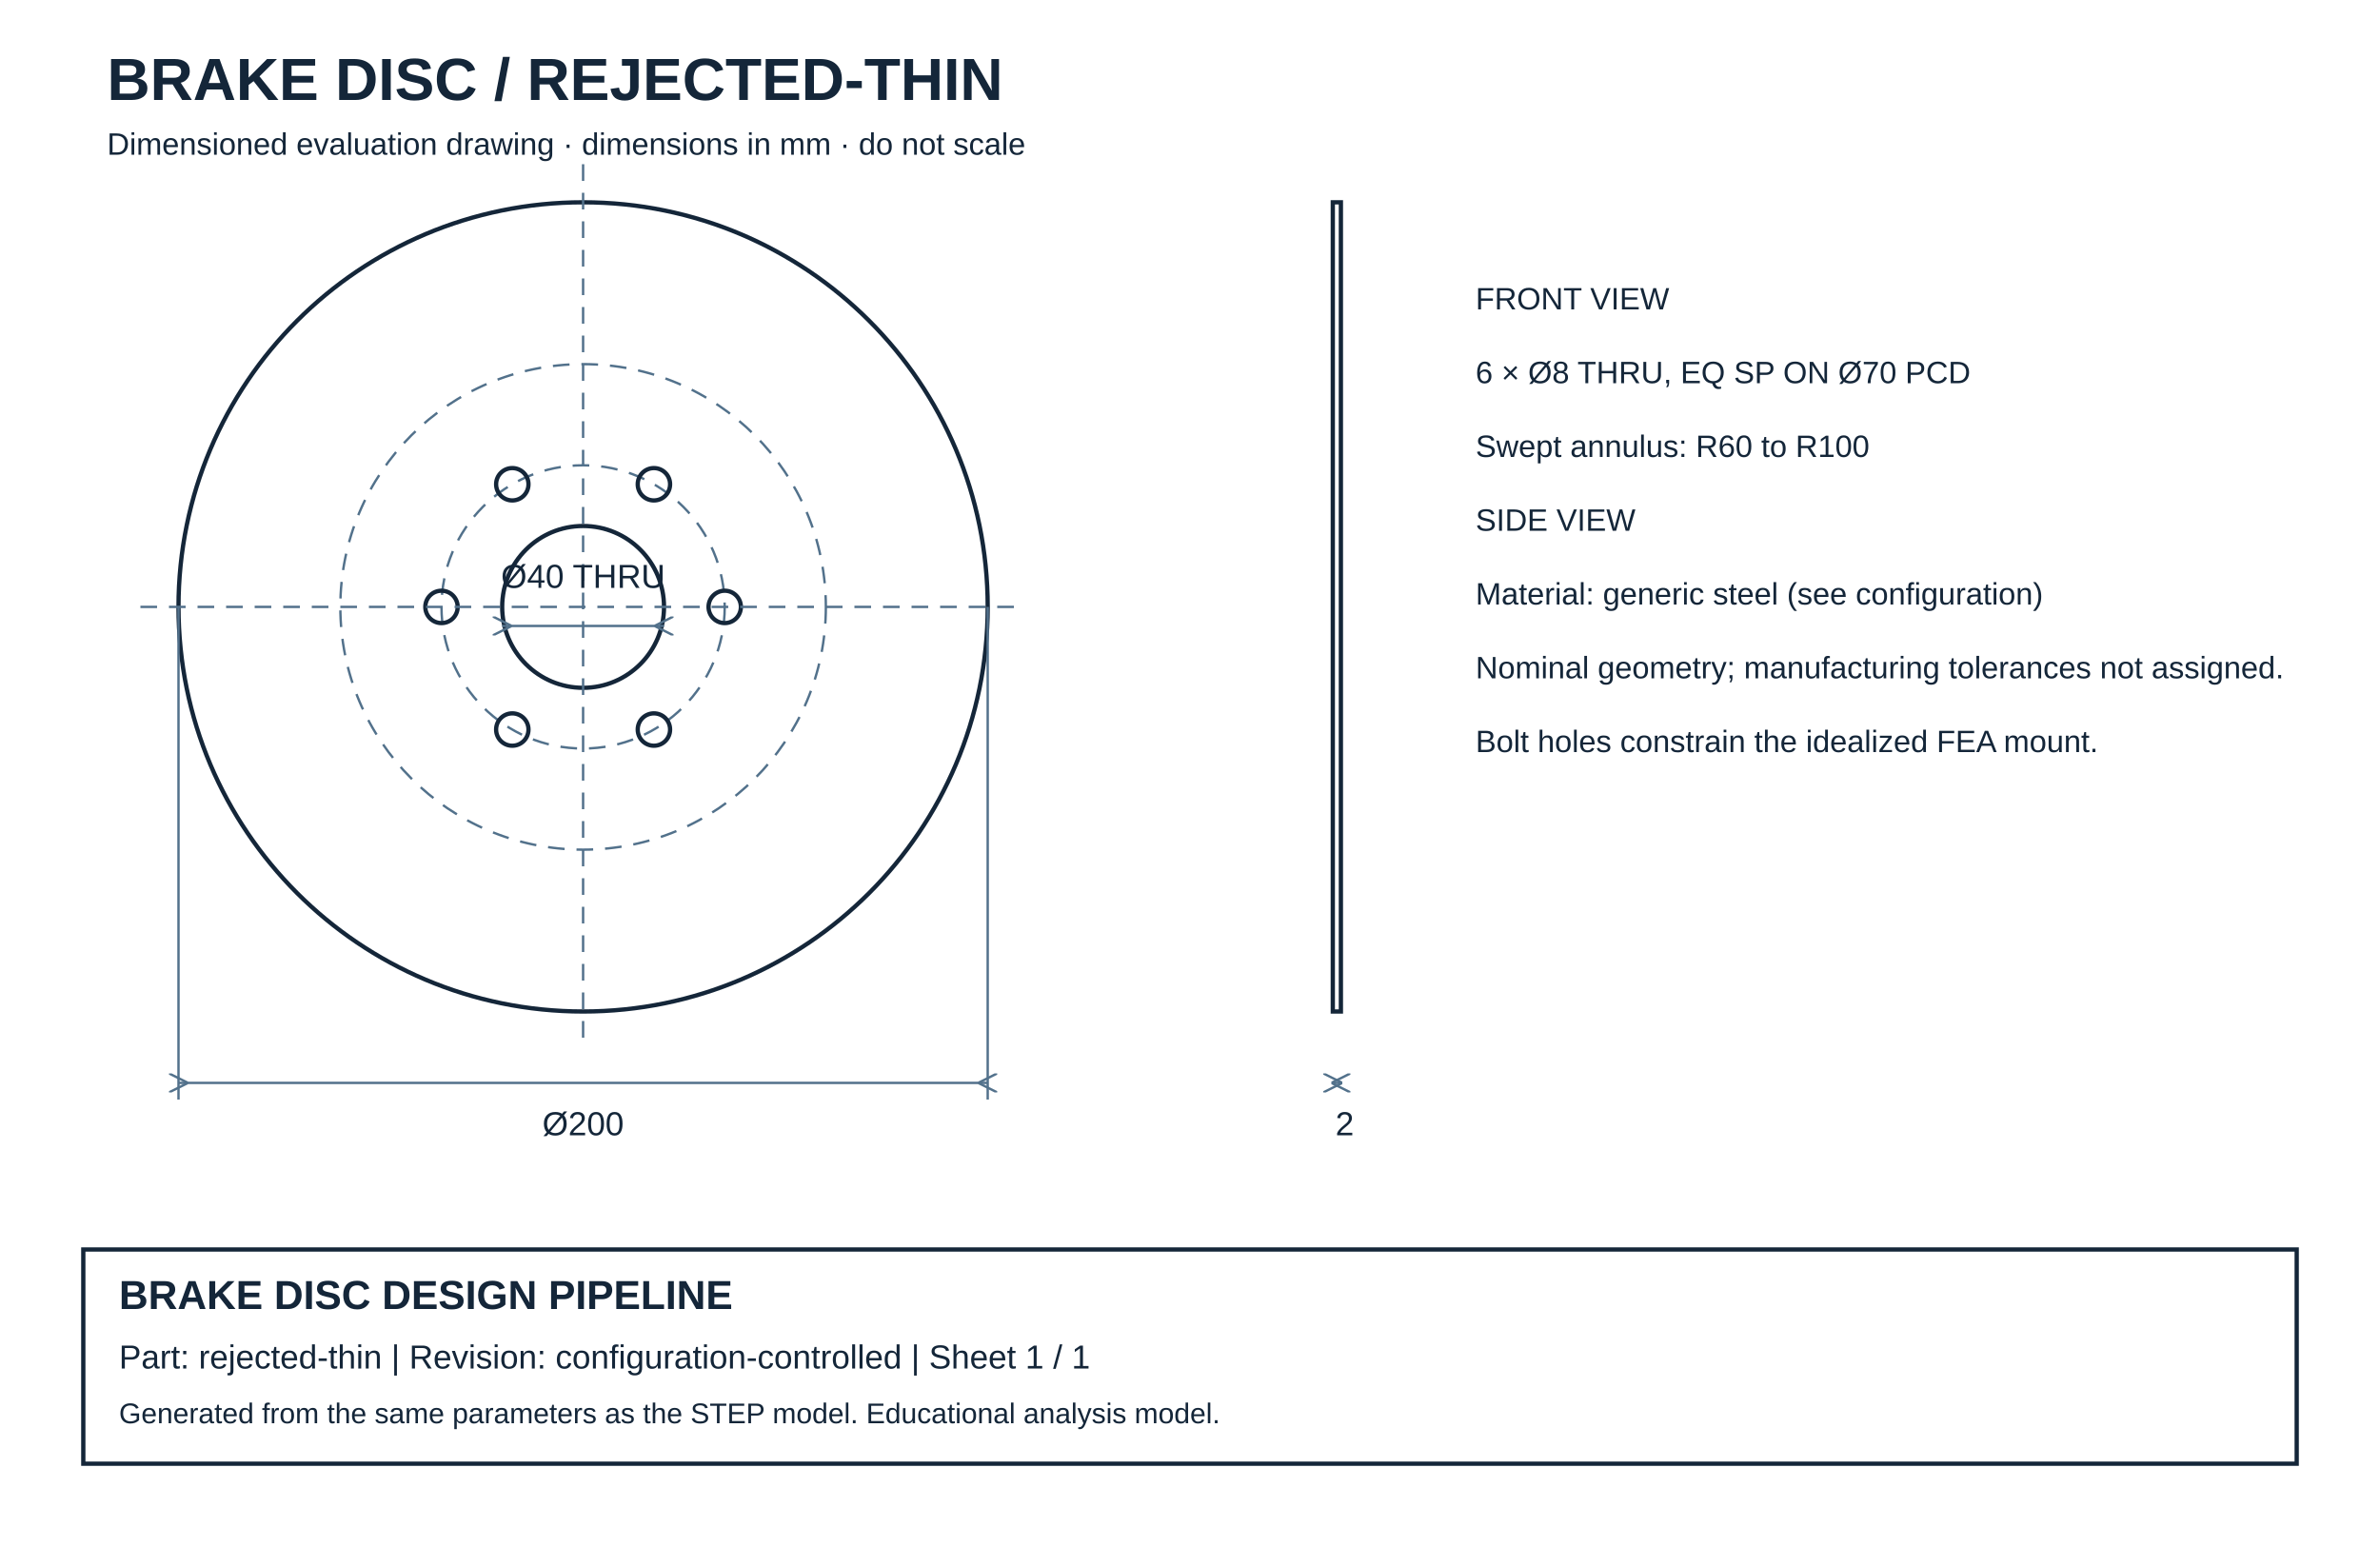
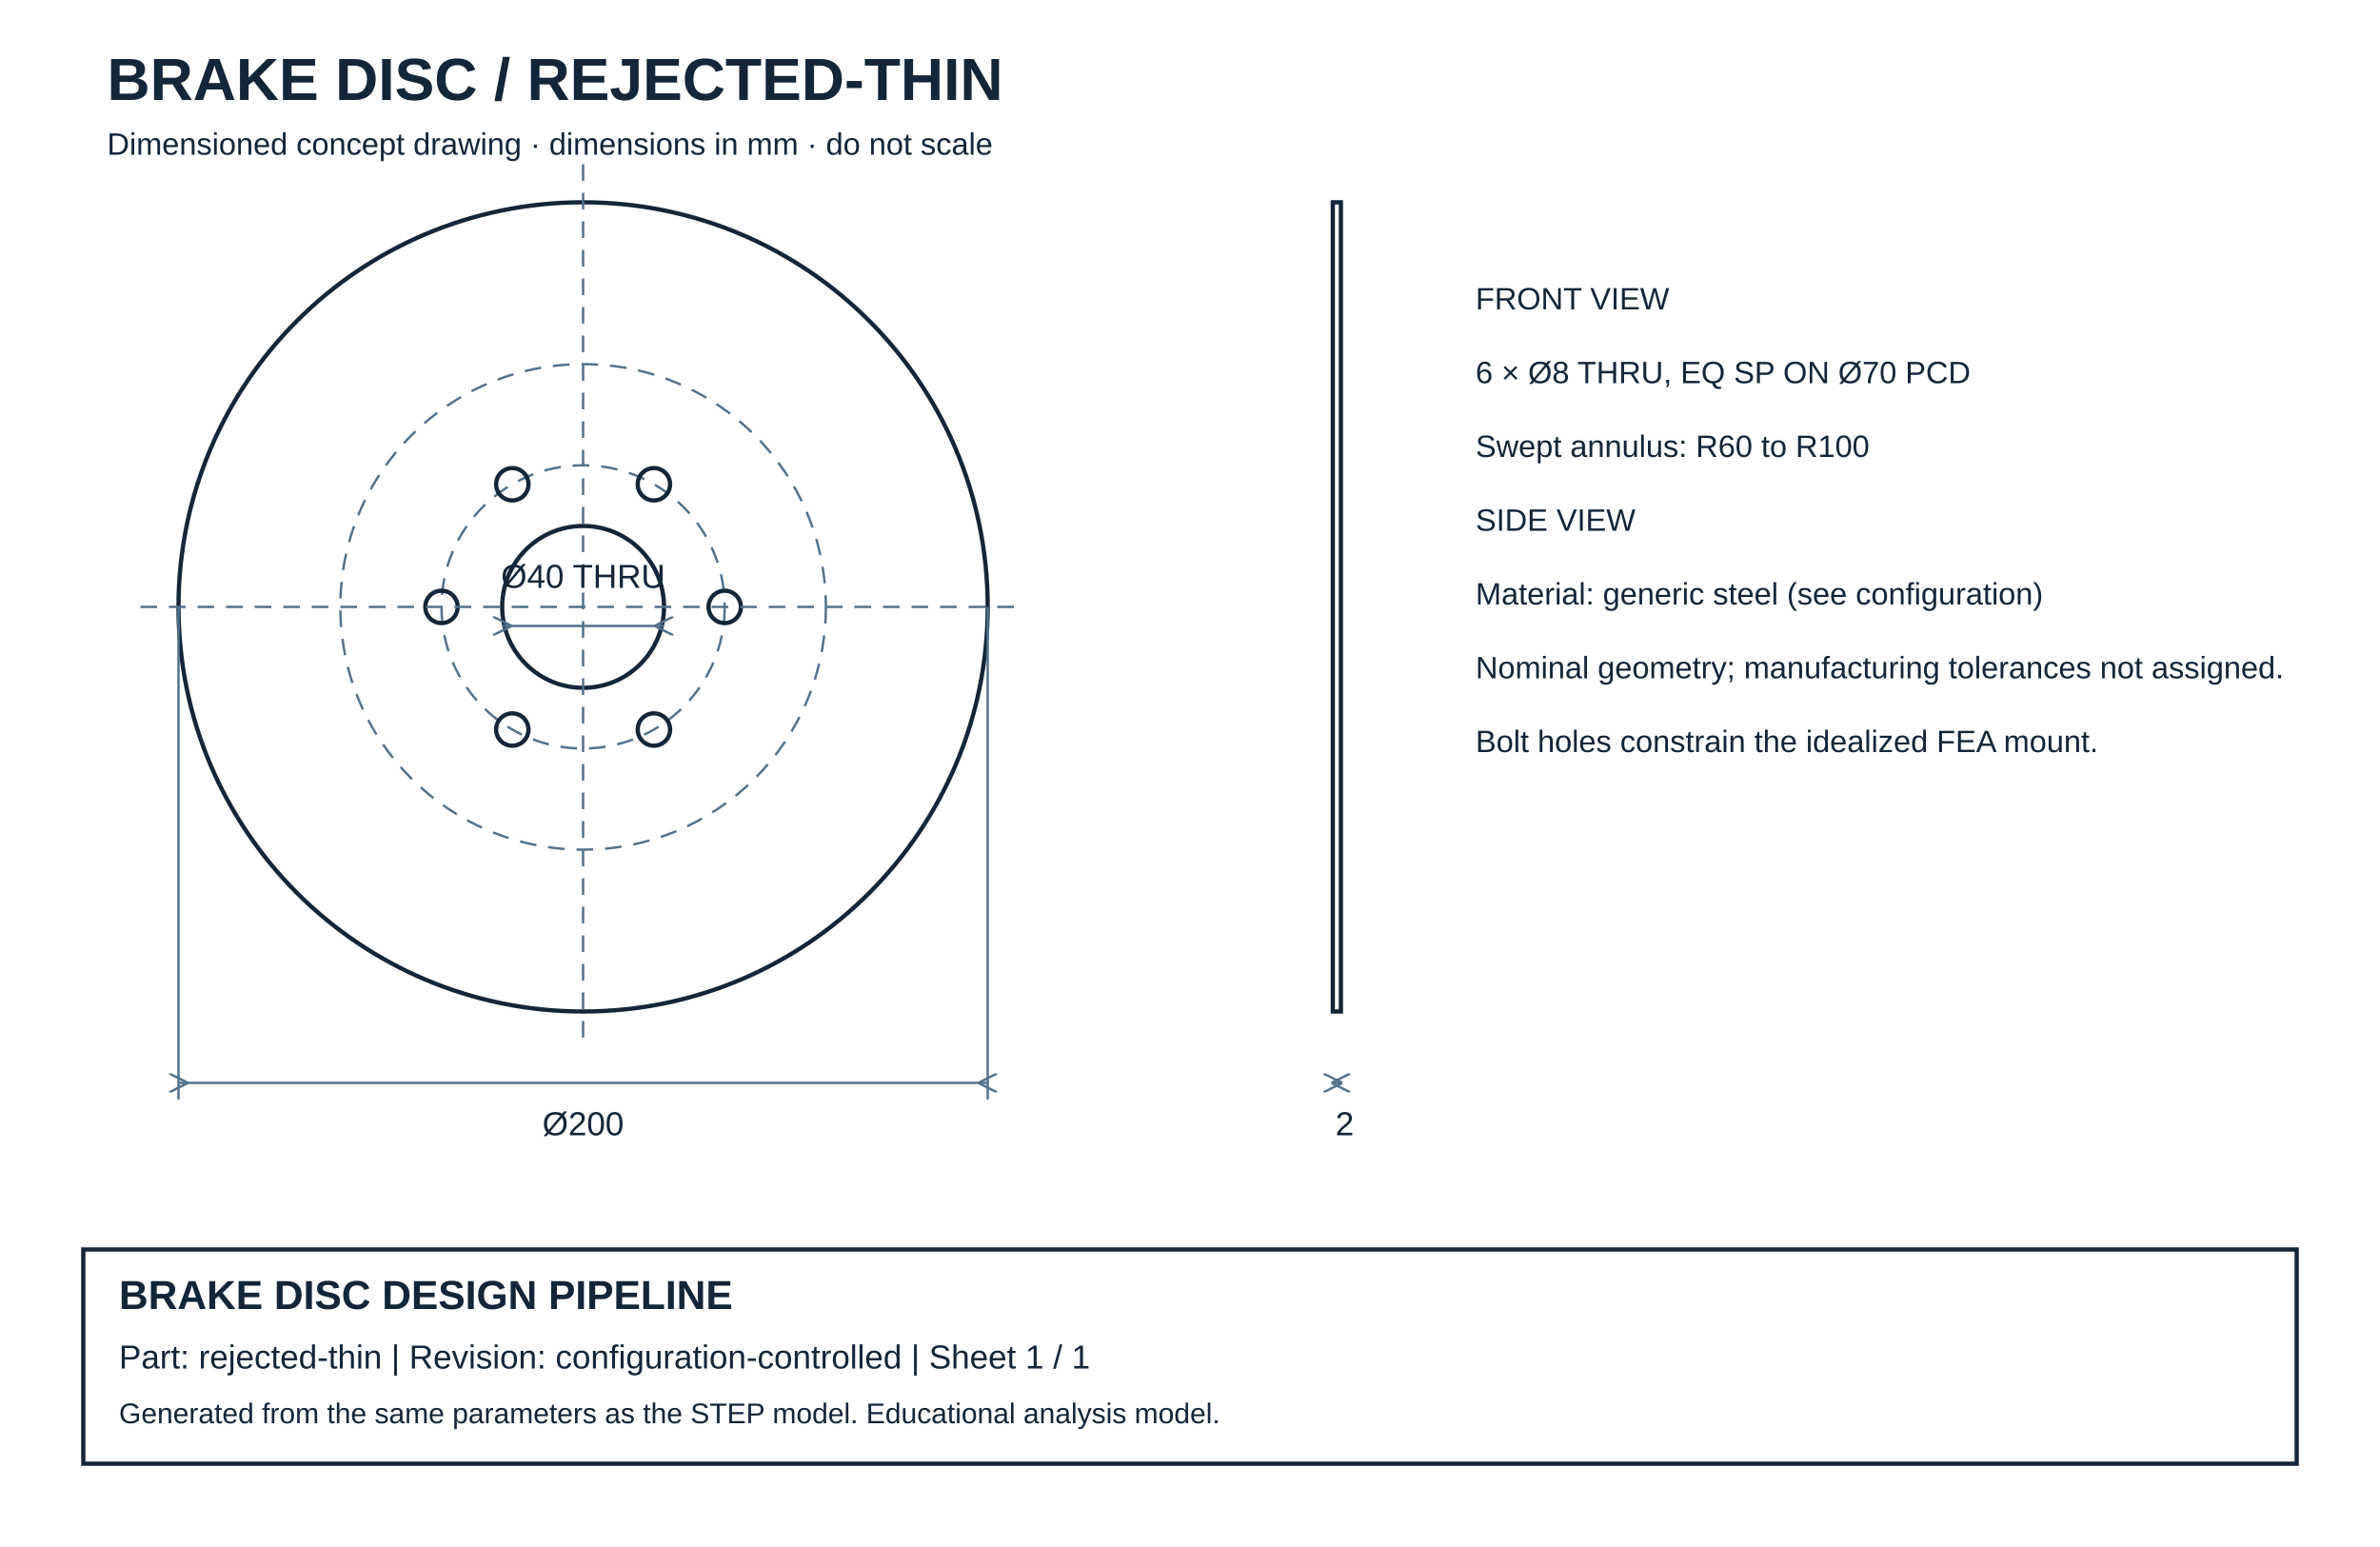
<svg xmlns="http://www.w3.org/2000/svg" width="1000" height="650" viewBox="0 0 1000 650">
  <rect width="1000" height="650" fill="white" />
  <style>text{font-family:Arial,sans-serif;fill:#142639} .edge{fill:none;stroke:#142639;stroke-width:1.8} .dim{fill:none;stroke:#52718b;stroke-width:1} .dash{stroke-dasharray:7 5}</style>
  <defs>
    <marker id="arrow" markerWidth="8" markerHeight="8" refX="4" refY="4" orient="auto-start-reverse">
      <path d="M8 0L0 4L8 8" fill="none" stroke="#52718b" />
    </marker>
  </defs>
  <text x="45" y="42" font-size="25" font-weight="bold">BRAKE DISC / REJECTED-THIN</text>
-   <text x="45" y="65" font-size="13">Dimensioned evaluation drawing · dimensions in mm · do not scale</text>
+   <text x="45" y="65" font-size="13">Dimensioned concept drawing · dimensions in mm · do not scale</text>
  <circle cx="245" cy="255" r="170.0" class="edge" />
  <circle cx="245" cy="255" r="34.0" class="edge" />
  <circle cx="245" cy="255" r="59.5" class="dim dash" />
  <circle cx="245" cy="255" r="102.0" class="dim dash" />
  <circle cx="304.5" cy="255.0" r="6.8" class="edge" />
  <circle cx="274.75" cy="203.471" r="6.8" class="edge" />
  <circle cx="215.25" cy="203.471" r="6.8" class="edge" />
  <circle cx="185.5" cy="255.0" r="6.8" class="edge" />
  <circle cx="215.25" cy="306.529" r="6.8" class="edge" />
  <circle cx="274.75" cy="306.529" r="6.8" class="edge" />
  <path d="M59.0 255H431.0M245 69.0V441.0" class="dim dash" />
  <path d="M75.0 455L415.0 455" class="dim" marker-start="url(#arrow)" marker-end="url(#arrow)" />
  <text x="245" y="477" font-size="14" text-anchor="middle">Ø200</text>
  <path d="M75.0 255V462M415.0 255V462" class="dim" />
  <path d="M211.0 263L279.0 263" class="dim" marker-start="url(#arrow)" marker-end="url(#arrow)" />
  <text x="245" y="247" font-size="14" text-anchor="middle">Ø40 THRU</text>
  <rect x="560" y="85.0" width="3.4" height="340.0" class="edge" />
  <path d="M560 455L563.4 455" class="dim" marker-start="url(#arrow)" marker-end="url(#arrow)" />
  <text x="565" y="477" font-size="14" text-anchor="middle">2</text>
  <text x="620" y="130" font-size="13">FRONT VIEW</text>
  <text x="620" y="161" font-size="13">6 × Ø8 THRU, EQ SP ON Ø70 PCD</text>
  <text x="620" y="192" font-size="13">Swept annulus: R60 to R100</text>
  <text x="620" y="223" font-size="13">SIDE VIEW</text>
  <text x="620" y="254" font-size="13">Material: generic steel (see configuration)</text>
  <text x="620" y="285" font-size="13">Nominal geometry; manufacturing tolerances not assigned.</text>
  <text x="620" y="316" font-size="13">Bolt holes constrain the idealized FEA mount.</text>
  <rect x="35" y="525" width="930" height="90" class="edge" />
  <text x="50" y="550" font-size="17" font-weight="bold">BRAKE DISC DESIGN PIPELINE</text>
  <text x="50" y="575" font-size="14">Part: rejected-thin | Revision: configuration-controlled | Sheet 1 / 1</text>
  <text x="50" y="598" font-size="12">Generated from the same parameters as the STEP model. Educational analysis model.</text>
</svg>
